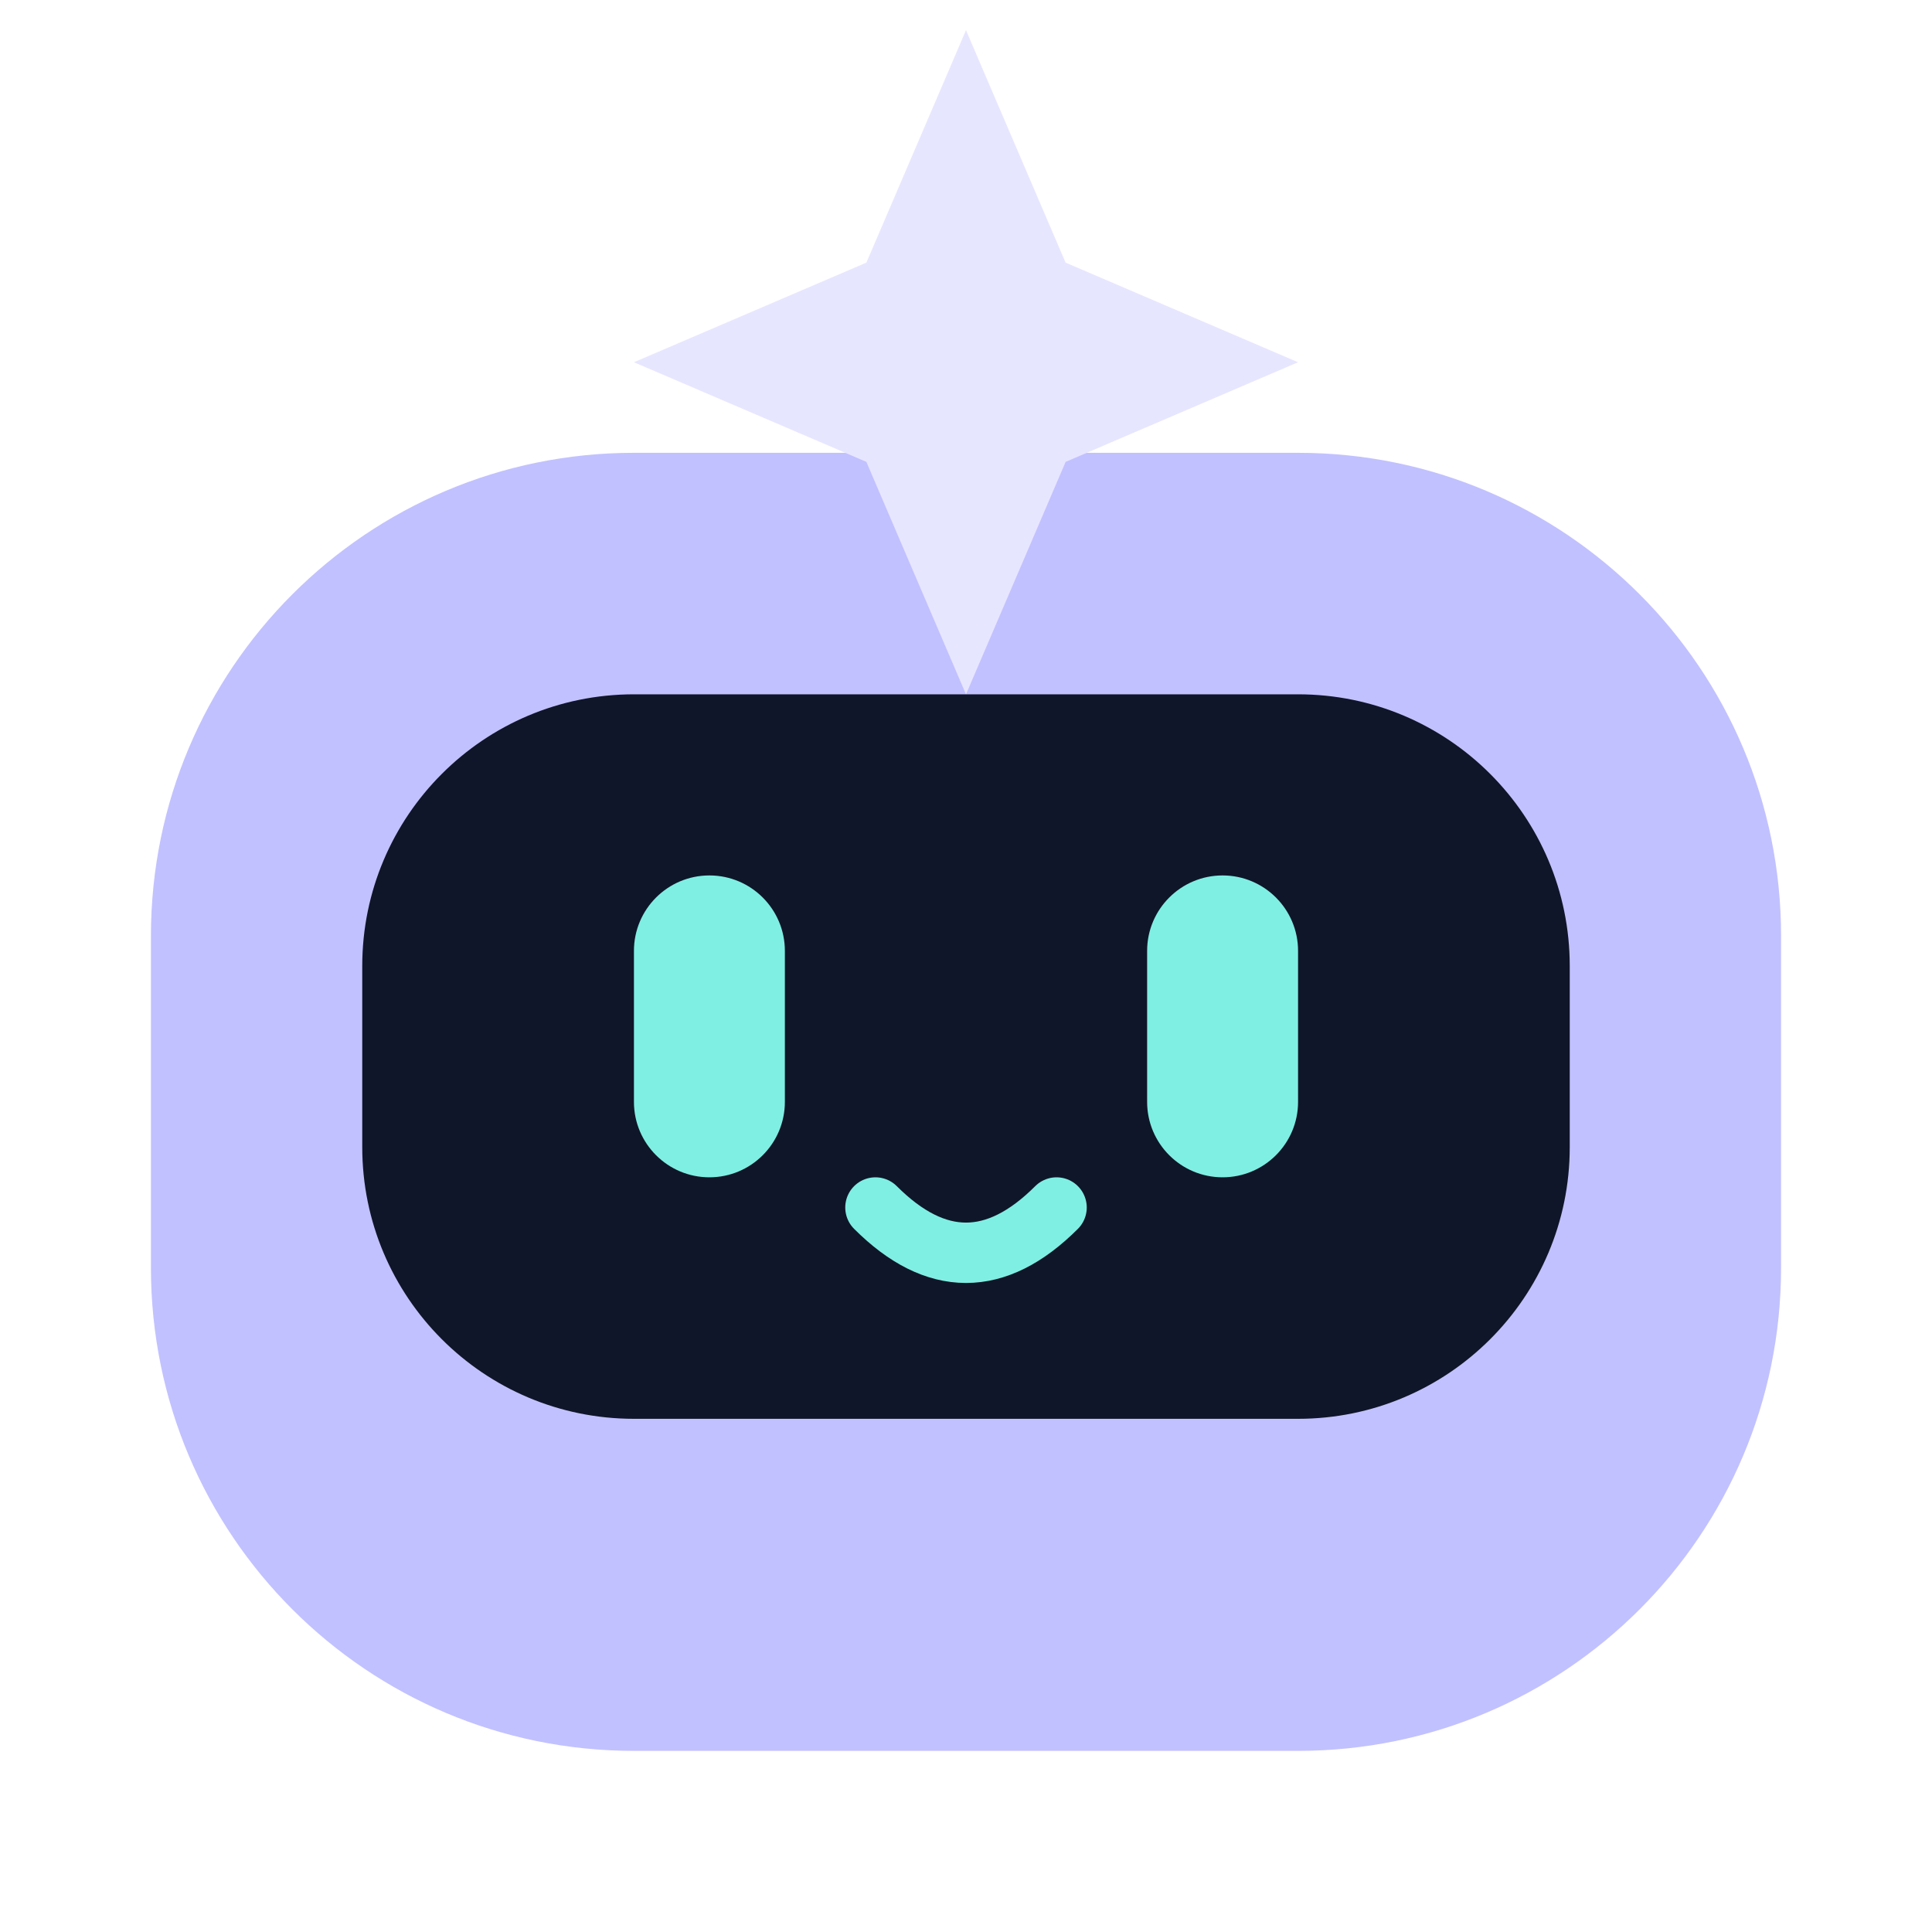
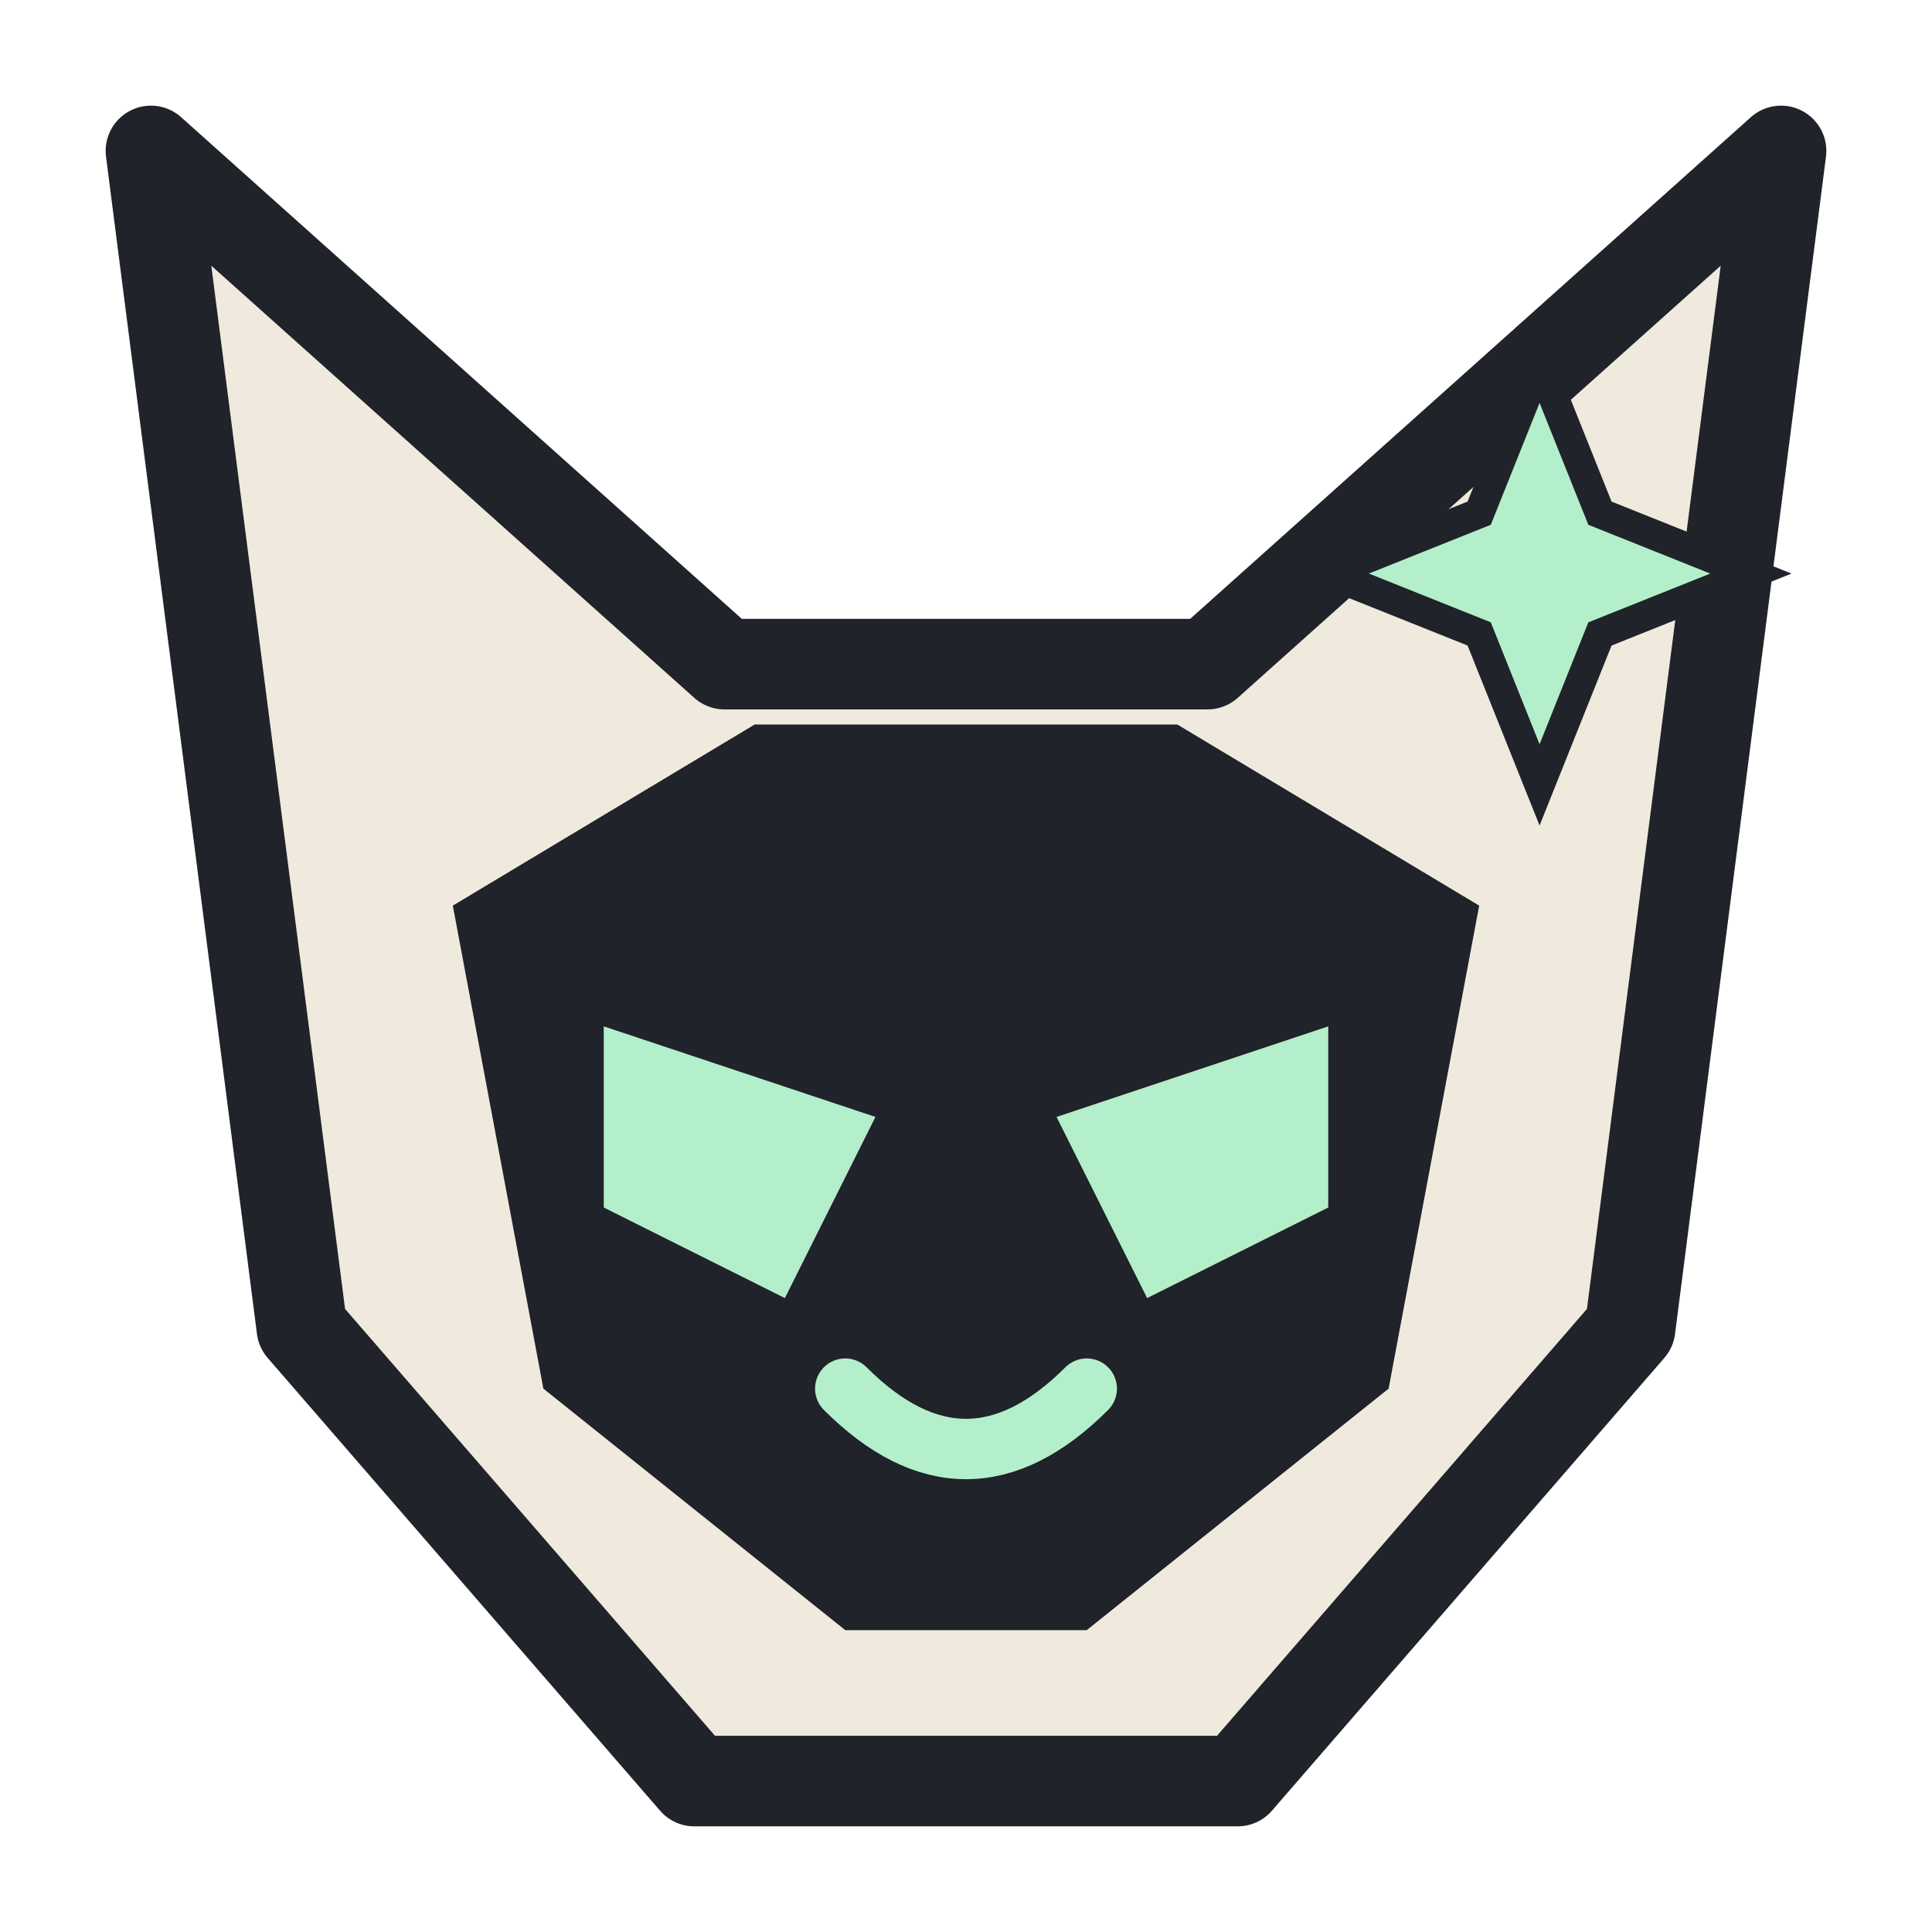
<svg xmlns="http://www.w3.org/2000/svg" viewBox="0 0 64 64">
-   <rect x="5" y="15" width="54" height="43" rx="16" fill="#c2c1ff" />
-   <rect x="12" y="23" width="40" height="24" rx="9" fill="#101629" />
-   <rect x="21" y="29" width="5" height="10" rx="2.5" fill="#80efe3" />
-   <rect x="38" y="29" width="5" height="10" rx="2.5" fill="#80efe3" />
-   <path d="M29 40q3 3 6 0" fill="none" stroke="#80efe3" stroke-width="2" stroke-linecap="round" />
-   <path d="M32 1l3.3 7.7L43 12l-7.7 3.3L32 23l-3.3-7.7L21 12l7.7-3.3z" fill="#e7e6ff" />
+   <path d="M5 5l19 17h16L59 5l-5 39-13 15H23L10 44z" fill="#efeadd" stroke="#202329" stroke-width="3" stroke-linejoin="round" />
+   <path d="M15 30l10-6h14l10 6-3 16-10 8h-8l-10-8z" fill="#202329" />
+   <path d="M20 34l9 3-3 6-6-3zm24 0l-9 3 3 6 6-3z" fill="#b4efcc" />
+   <path d="M28 46q4 4 8 0" fill="none" stroke="#b4efcc" stroke-width="2" stroke-linecap="round" />
+   <path d="M51 12l2 5 5 2-5 2-2 5-2-5-5-2 5-2z" fill="#b4efcc" stroke="#202329" stroke-width="1" />
</svg>
